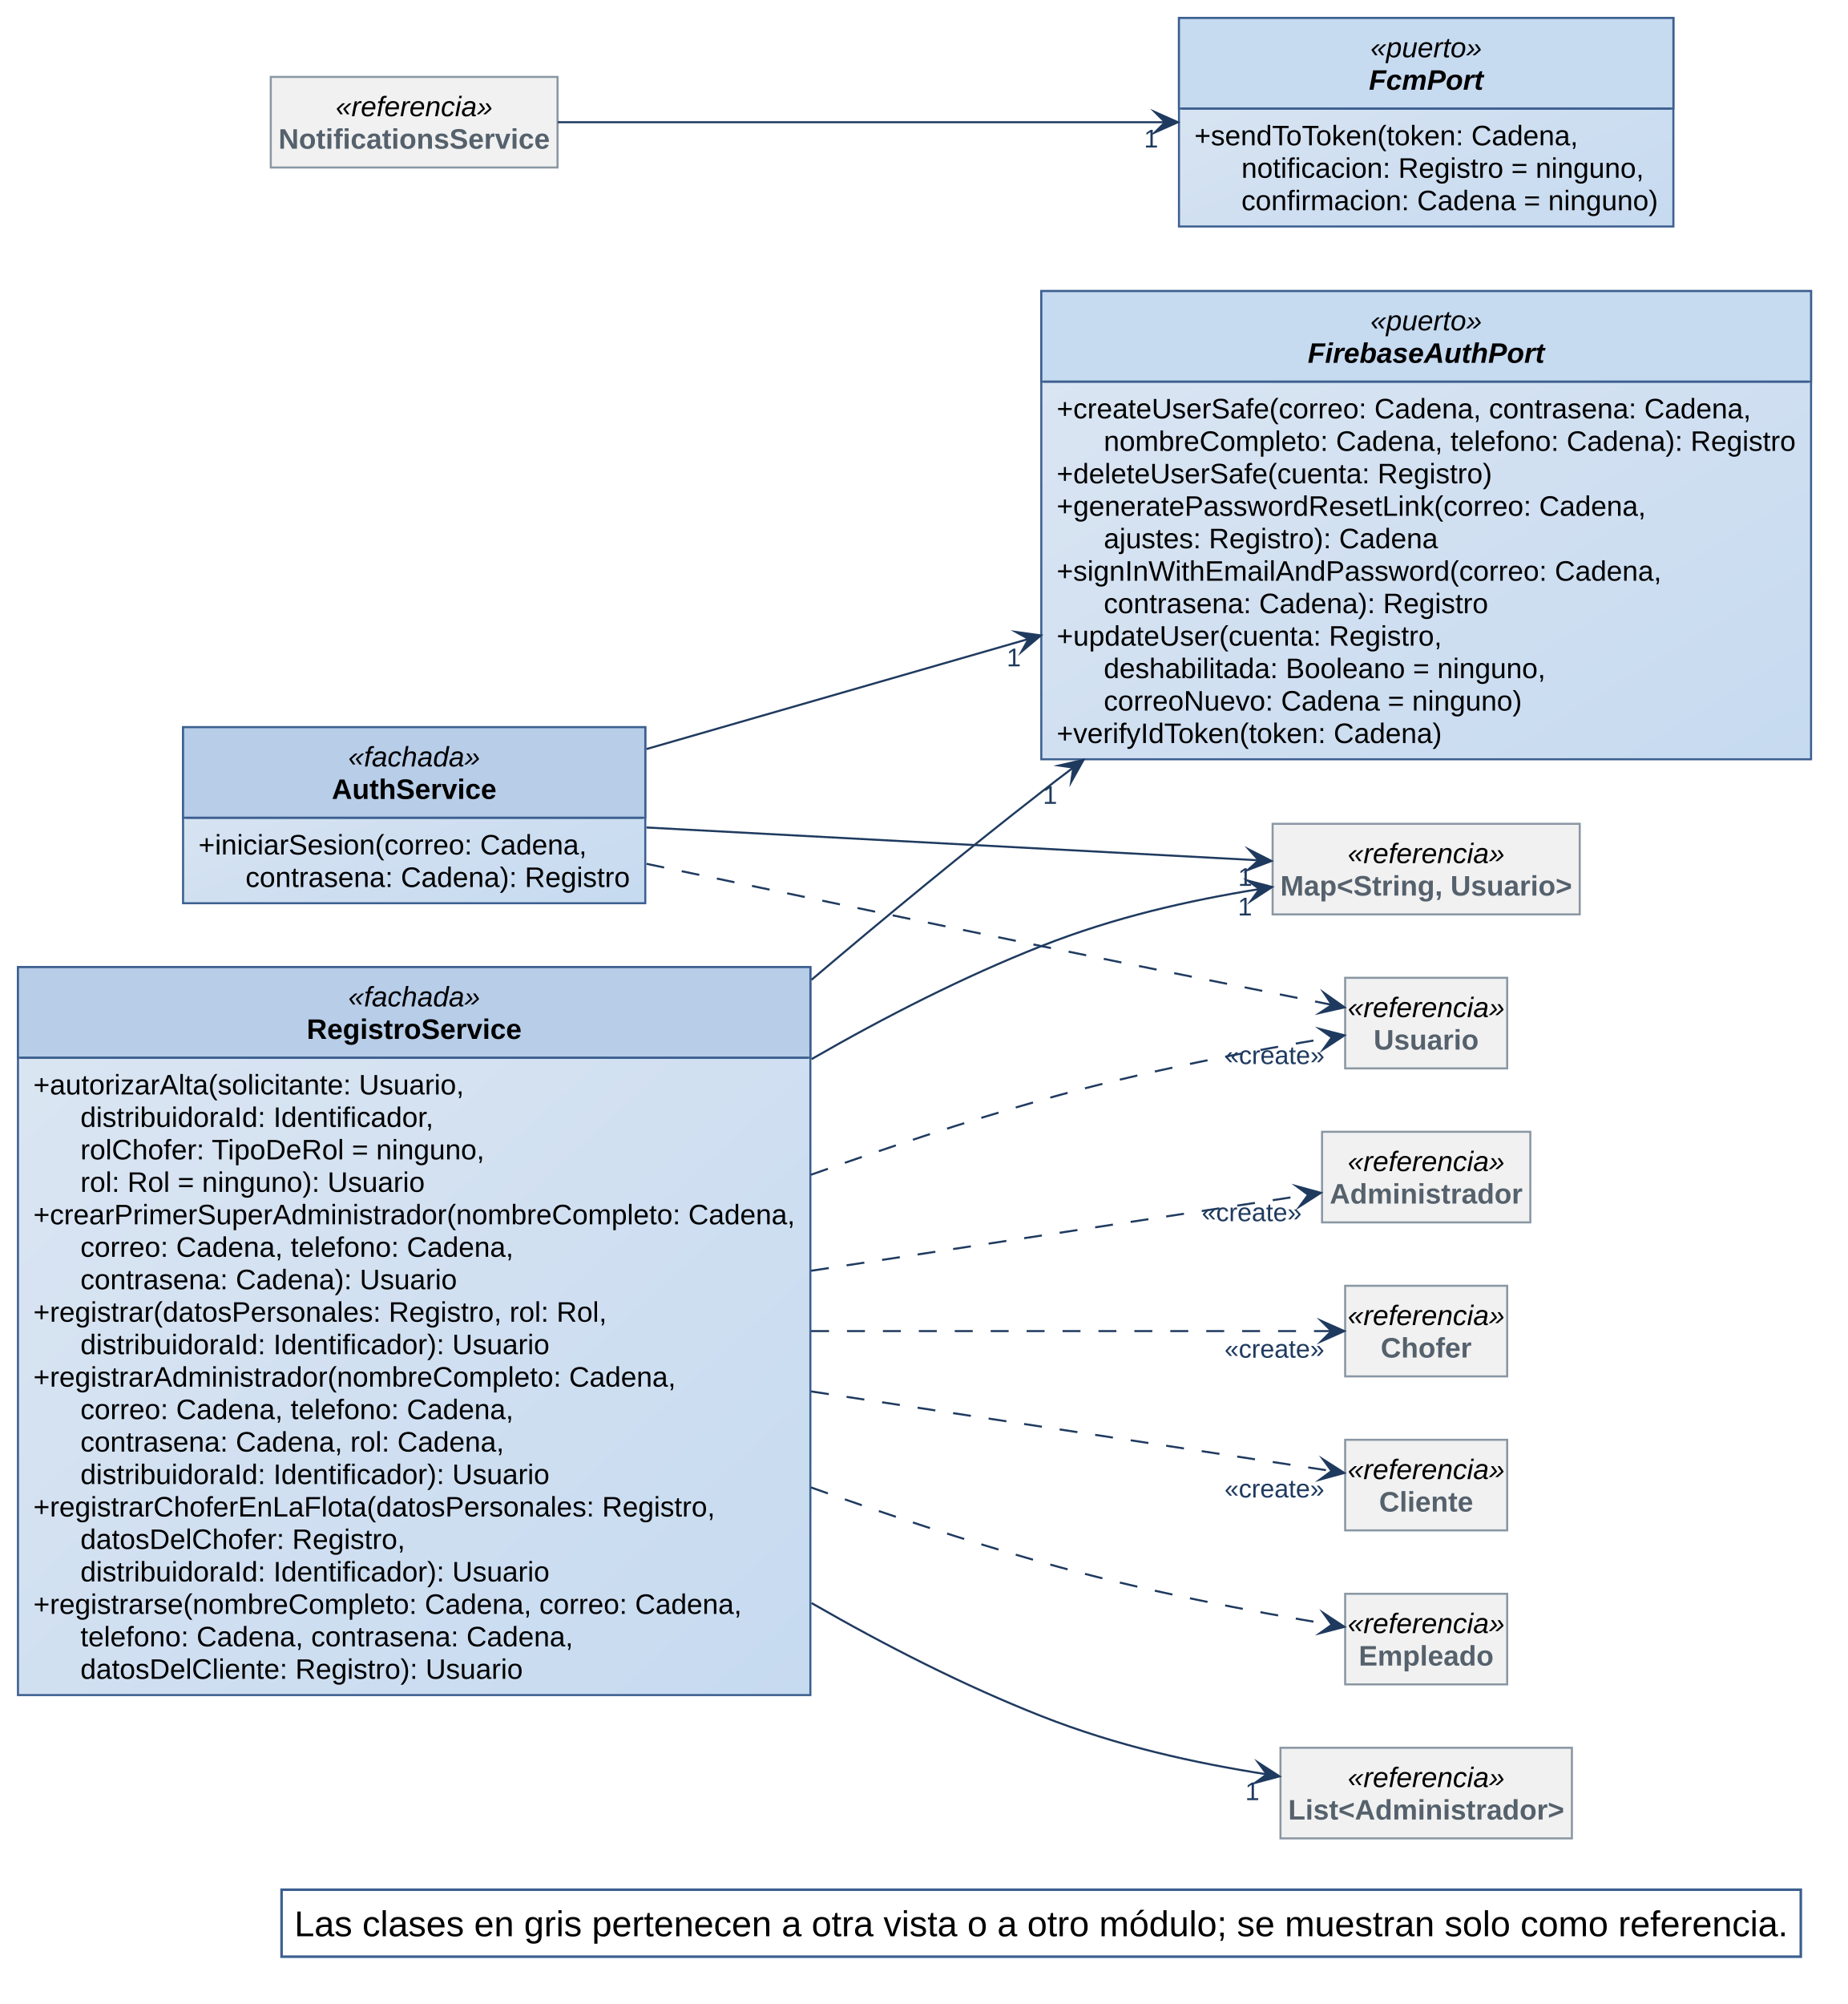
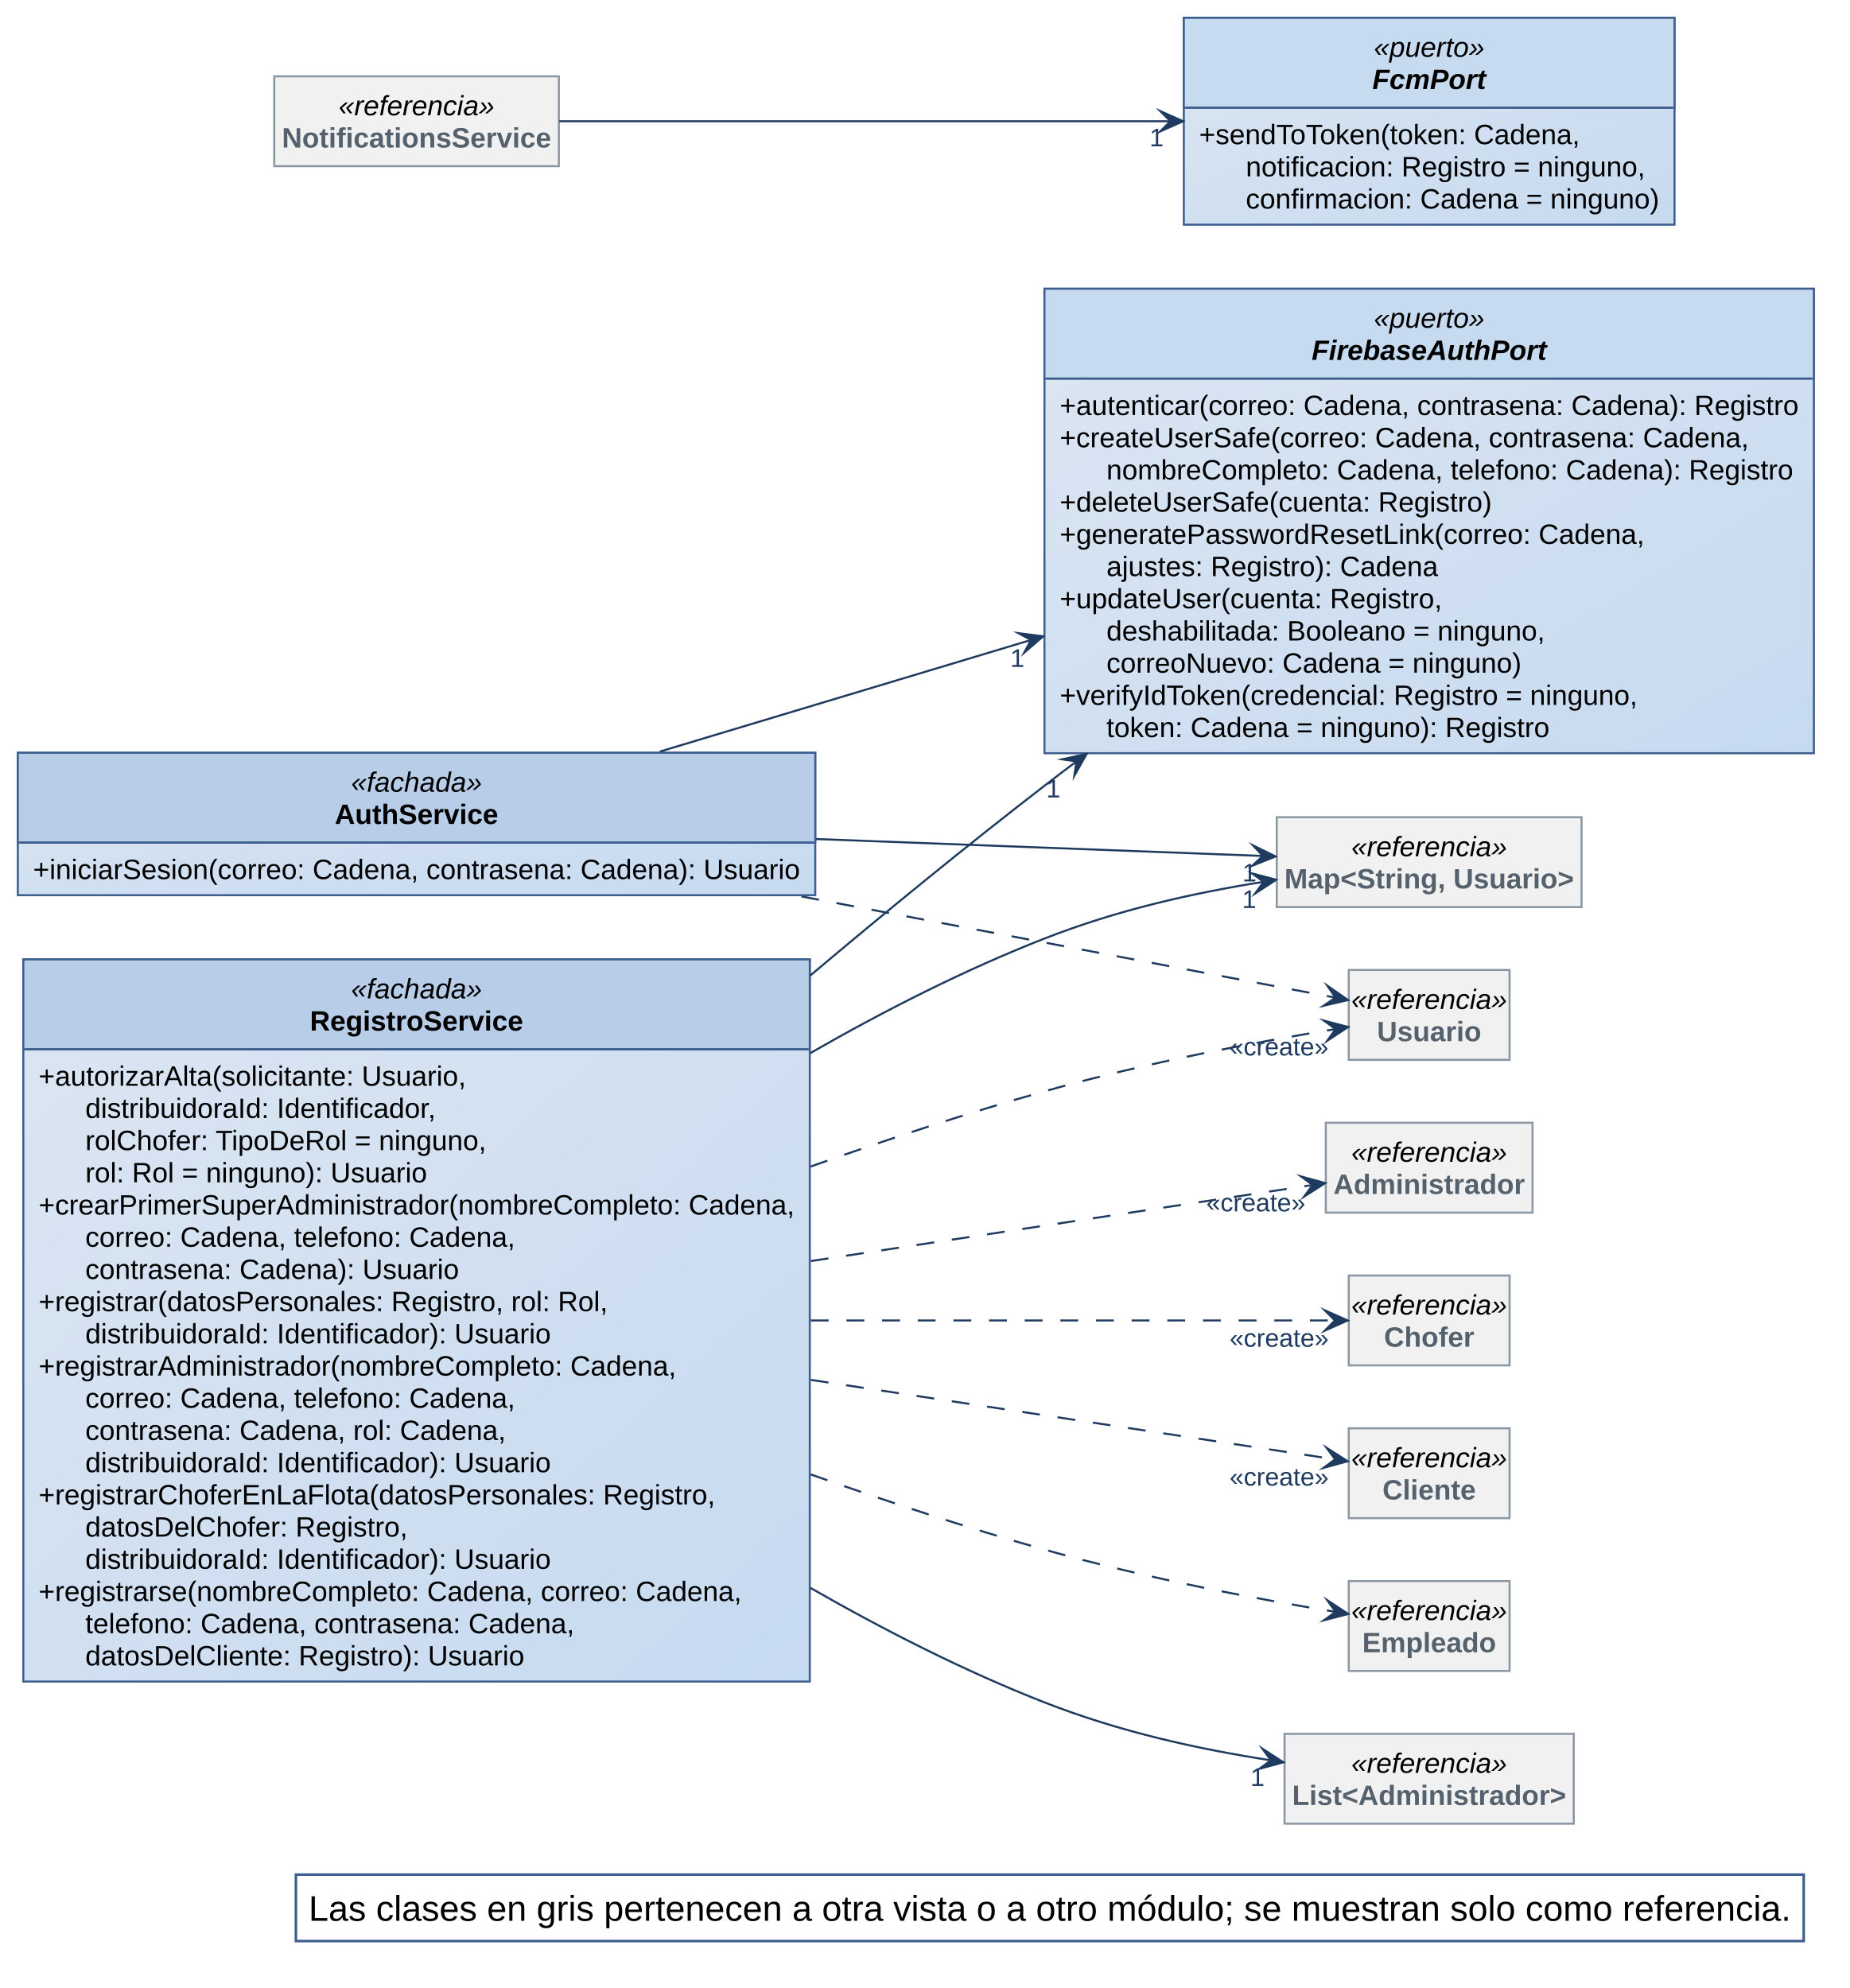
- <svg xmlns="http://www.w3.org/2000/svg" version="1.1" data-diagram-type="CLASS" style="width:1125px;height:1220px;background:#FFFFFF;" width="1125px" height="1220.313px" viewBox="0 0 1125 1220" zoomAndPan="magnify" preserveAspectRatio="none" contentStyleType="text/css">
+ <svg xmlns="http://www.w3.org/2000/svg" version="1.1" data-diagram-type="CLASS" style="width:1135px;height:1220px;background:#FFFFFF;" width="1135.938px" height="1220.313px" viewBox="0 0 1135 1220" zoomAndPan="magnify" preserveAspectRatio="none" contentStyleType="text/css">
  <defs>
-     <linearGradient x1="0%" y1="0%" x2="100%" y2="100%" id="gczpvo008681i0">
+     <linearGradient x1="0%" y1="0%" x2="100%" y2="100%" id="g1prlv6mbawimf0">
      <stop stop-color="#DCE6F2" offset="0%" />
      <stop stop-color="#C6DAF0" offset="100%" />
    </linearGradient>
  </defs>
  <g font-family="sans-serif" lengthAdjust="spacing">
    <g class="entity" data-qualified-name="AuthService" id="ent0001" data-source-line="32">
-       <rect x="111.469" y="442.688" width="281.472" height="107.181" fill="url(#gczpvo008681i0)" style="stroke:#3C5F8F;stroke-width:1.25;" />
-       <rect x="111.469" y="442.688" width="281.472" height="55.153" fill="#B7CDE8" style="stroke:#3C5F8F;stroke-width:1.25;" />
-       <text x="212.064" y="466.622" fill="#000" font-size="17.188" textLength="80.281" font-style="italic" font-family="Arial">«fachada»</text>
-       <text x="202.056" y="486.386" fill="#000" font-size="17.188" textLength="100.297" font-weight="700" font-family="Arial">AuthService</text>
-       <line x1="113.031" y1="497.84" x2="391.378" y2="497.84" style="stroke:#3C5F8F;stroke-width:1.25;" />
-       <text x="120.844" y="520.212" fill="#000" font-size="17.188" textLength="236.454" font-family="Arial">+iniciarSesion(correo: Cadena,</text>
-       <text x="149.495" y="539.976" fill="#000" font-size="17.188" textLength="234.071" font-family="Arial">contrasena: Cadena): Registro</text>
+       <rect x="10.938" y="461.953" width="489.275" height="87.417" fill="url(#g1prlv6mbawimf0)" style="stroke:#3C5F8F;stroke-width:1.25;" />
+       <rect x="10.938" y="461.953" width="489.275" height="55.153" fill="#B7CDE8" style="stroke:#3C5F8F;stroke-width:1.25;" />
+       <text x="215.434" y="485.887" fill="#000" font-size="17.188" textLength="80.281" font-style="italic" font-family="Arial">«fachada»</text>
+       <text x="205.426" y="505.651" fill="#000" font-size="17.188" textLength="100.297" font-weight="700" font-family="Arial">AuthService</text>
+       <line x1="12.5" y1="517.106" x2="498.65" y2="517.106" style="stroke:#3C5F8F;stroke-width:1.25;" />
+       <text x="20.313" y="539.478" fill="#000" font-size="17.188" textLength="470.525" font-family="Arial">+iniciarSesion(correo: Cadena, contrasena: Cadena): Usuario</text>
    </g>
    <g class="entity" data-qualified-name="RegistroService" id="ent0002" data-source-line="35">
-       <rect x="10.938" y="588.766" width="482.536" height="443.168" fill="url(#gczpvo008681i0)" style="stroke:#3C5F8F;stroke-width:1.25;" />
-       <rect x="10.938" y="588.766" width="482.536" height="55.153" fill="#B7CDE8" style="stroke:#3C5F8F;stroke-width:1.25;" />
-       <text x="212.065" y="612.7" fill="#000" font-size="17.188" textLength="80.281" font-style="italic" font-family="Arial">«fachada»</text>
-       <text x="186.766" y="632.464" fill="#000" font-size="17.188" textLength="130.878" font-weight="700" font-family="Arial">RegistroService</text>
-       <line x1="12.5" y1="643.919" x2="491.911" y2="643.919" style="stroke:#3C5F8F;stroke-width:1.25;" />
-       <text x="20.313" y="666.29" fill="#000" font-size="17.188" textLength="262.227" font-family="Arial">+autorizarAlta(solicitante: Usuario,</text>
-       <text x="48.964" y="686.054" fill="#000" font-size="17.188" textLength="215.918" font-family="Arial">distribuidoraId: Identificador,</text>
-       <text x="48.964" y="705.818" fill="#000" font-size="17.188" textLength="246.97" font-family="Arial">rolChofer: TipoDeRol = ninguno,</text>
-       <text x="48.964" y="725.582" fill="#000" font-size="17.188" textLength="209.699" font-family="Arial">rol: Rol = ninguno): Usuario</text>
-       <text x="20.313" y="745.346" fill="#000" font-size="17.188" textLength="463.786" font-family="Arial">+crearPrimerSuperAdministrador(nombreCompleto: Cadena,</text>
-       <text x="48.964" y="765.11" fill="#000" font-size="17.188" textLength="263.721" font-family="Arial">correo: Cadena, telefono: Cadena,</text>
-       <text x="48.964" y="784.874" fill="#000" font-size="17.188" textLength="229.295" font-family="Arial">contrasena: Cadena): Usuario</text>
-       <text x="20.313" y="804.638" fill="#000" font-size="17.188" textLength="349.146" font-family="Arial">+registrar(datosPersonales: Registro, rol: Rol,</text>
-       <text x="48.964" y="824.402" fill="#000" font-size="17.188" textLength="285.641" font-family="Arial">distribuidoraId: Identificador): Usuario</text>
-       <text x="20.313" y="844.166" fill="#000" font-size="17.188" textLength="391.192" font-family="Arial">+registrarAdministrador(nombreCompleto: Cadena,</text>
-       <text x="48.964" y="863.93" fill="#000" font-size="17.188" textLength="263.721" font-family="Arial">correo: Cadena, telefono: Cadena,</text>
-       <text x="48.964" y="883.694" fill="#000" font-size="17.188" textLength="257.98" font-family="Arial">contrasena: Cadena, rol: Cadena,</text>
-       <text x="48.964" y="903.458" fill="#000" font-size="17.188" textLength="285.641" font-family="Arial">distribuidoraId: Identificador): Usuario</text>
-       <text x="20.313" y="923.221" fill="#000" font-size="17.188" textLength="415.093" font-family="Arial">+registrarChoferEnLaFlota(datosPersonales: Registro,</text>
-       <text x="48.964" y="942.985" fill="#000" font-size="17.188" textLength="197.749" font-family="Arial">datosDelChofer: Registro,</text>
-       <text x="48.964" y="962.749" fill="#000" font-size="17.188" textLength="285.641" font-family="Arial">distribuidoraId: Identificador): Usuario</text>
-       <text x="20.313" y="982.513" fill="#000" font-size="17.188" textLength="431.341" font-family="Arial">+registrarse(nombreCompleto: Cadena, correo: Cadena,</text>
-       <text x="48.964" y="1002.277" fill="#000" font-size="17.188" textLength="300.043" font-family="Arial">telefono: Cadena, contrasena: Cadena,</text>
-       <text x="48.964" y="1022.041" fill="#000" font-size="17.188" textLength="269.386" font-family="Arial">datosDelCliente: Registro): Usuario</text>
+       <rect x="14.313" y="588.766" width="482.536" height="443.168" fill="url(#g1prlv6mbawimf0)" style="stroke:#3C5F8F;stroke-width:1.25;" />
+       <rect x="14.313" y="588.766" width="482.536" height="55.153" fill="#B7CDE8" style="stroke:#3C5F8F;stroke-width:1.25;" />
+       <text x="215.44" y="612.7" fill="#000" font-size="17.188" textLength="80.281" font-style="italic" font-family="Arial">«fachada»</text>
+       <text x="190.141" y="632.464" fill="#000" font-size="17.188" textLength="130.878" font-weight="700" font-family="Arial">RegistroService</text>
+       <line x1="15.875" y1="643.919" x2="495.286" y2="643.919" style="stroke:#3C5F8F;stroke-width:1.25;" />
+       <text x="23.688" y="666.29" fill="#000" font-size="17.188" textLength="262.227" font-family="Arial">+autorizarAlta(solicitante: Usuario,</text>
+       <text x="52.339" y="686.054" fill="#000" font-size="17.188" textLength="215.918" font-family="Arial">distribuidoraId: Identificador,</text>
+       <text x="52.339" y="705.818" fill="#000" font-size="17.188" textLength="246.97" font-family="Arial">rolChofer: TipoDeRol = ninguno,</text>
+       <text x="52.339" y="725.582" fill="#000" font-size="17.188" textLength="209.699" font-family="Arial">rol: Rol = ninguno): Usuario</text>
+       <text x="23.688" y="745.346" fill="#000" font-size="17.188" textLength="463.786" font-family="Arial">+crearPrimerSuperAdministrador(nombreCompleto: Cadena,</text>
+       <text x="52.339" y="765.11" fill="#000" font-size="17.188" textLength="263.721" font-family="Arial">correo: Cadena, telefono: Cadena,</text>
+       <text x="52.339" y="784.874" fill="#000" font-size="17.188" textLength="229.295" font-family="Arial">contrasena: Cadena): Usuario</text>
+       <text x="23.688" y="804.638" fill="#000" font-size="17.188" textLength="349.146" font-family="Arial">+registrar(datosPersonales: Registro, rol: Rol,</text>
+       <text x="52.339" y="824.402" fill="#000" font-size="17.188" textLength="285.641" font-family="Arial">distribuidoraId: Identificador): Usuario</text>
+       <text x="23.688" y="844.166" fill="#000" font-size="17.188" textLength="391.192" font-family="Arial">+registrarAdministrador(nombreCompleto: Cadena,</text>
+       <text x="52.339" y="863.93" fill="#000" font-size="17.188" textLength="263.721" font-family="Arial">correo: Cadena, telefono: Cadena,</text>
+       <text x="52.339" y="883.694" fill="#000" font-size="17.188" textLength="257.98" font-family="Arial">contrasena: Cadena, rol: Cadena,</text>
+       <text x="52.339" y="903.458" fill="#000" font-size="17.188" textLength="285.641" font-family="Arial">distribuidoraId: Identificador): Usuario</text>
+       <text x="23.688" y="923.221" fill="#000" font-size="17.188" textLength="415.093" font-family="Arial">+registrarChoferEnLaFlota(datosPersonales: Registro,</text>
+       <text x="52.339" y="942.985" fill="#000" font-size="17.188" textLength="197.749" font-family="Arial">datosDelChofer: Registro,</text>
+       <text x="52.339" y="962.749" fill="#000" font-size="17.188" textLength="285.641" font-family="Arial">distribuidoraId: Identificador): Usuario</text>
+       <text x="23.688" y="982.513" fill="#000" font-size="17.188" textLength="431.341" font-family="Arial">+registrarse(nombreCompleto: Cadena, correo: Cadena,</text>
+       <text x="52.339" y="1002.277" fill="#000" font-size="17.188" textLength="300.043" font-family="Arial">telefono: Cadena, contrasena: Cadena,</text>
+       <text x="52.339" y="1022.041" fill="#000" font-size="17.188" textLength="269.386" font-family="Arial">datosDelCliente: Registro): Usuario</text>
    </g>
    <g class="entity" data-qualified-name="FirebaseAuthPort" id="ent0003" data-source-line="43">
-       <rect x="634.094" y="177.187" width="468.739" height="285.056" fill="url(#gczpvo008681i0)" style="stroke:#3C5F8F;stroke-width:1.25;" />
-       <rect x="634.094" y="177.187" width="468.739" height="55.153" fill="#C6DAF0" style="stroke:#3C5F8F;stroke-width:1.25;" />
-       <text x="834.537" y="201.122" fill="#000" font-size="17.188" textLength="67.852" font-style="italic" font-family="Arial">«puerto»</text>
-       <text x="796.36" y="220.886" fill="#000" font-size="17.188" textLength="144.205" font-weight="700" font-style="italic" font-family="Arial">FirebaseAuthPort</text>
-       <line x1="635.656" y1="232.34" x2="1101.27" y2="232.34" style="stroke:#3C5F8F;stroke-width:1.25;" />
-       <text x="643.469" y="254.712" fill="#000" font-size="17.188" textLength="422.772" font-family="Arial">+createUserSafe(correo: Cadena, contrasena: Cadena,</text>
-       <text x="672.12" y="274.476" fill="#000" font-size="17.188" textLength="421.337" font-family="Arial">nombreCompleto: Cadena, telefono: Cadena): Registro</text>
-       <text x="643.469" y="294.24" fill="#000" font-size="17.188" textLength="265.114" font-family="Arial">+deleteUserSafe(cuenta: Registro)</text>
-       <text x="643.469" y="314.004" fill="#000" font-size="17.188" textLength="358.755" font-family="Arial">+generatePasswordResetLink(correo: Cadena,</text>
-       <text x="672.12" y="333.768" fill="#000" font-size="17.188" textLength="203.489" font-family="Arial">ajustes: Registro): Cadena</text>
-       <text x="643.469" y="353.532" fill="#000" font-size="17.188" textLength="368.272" font-family="Arial">+signInWithEmailAndPassword(correo: Cadena,</text>
-       <text x="672.12" y="373.296" fill="#000" font-size="17.188" textLength="234.071" font-family="Arial">contrasena: Cadena): Registro</text>
-       <text x="643.469" y="393.06" fill="#000" font-size="17.188" textLength="234.549" font-family="Arial">+updateUser(cuenta: Registro,</text>
-       <text x="672.12" y="412.824" fill="#000" font-size="17.188" textLength="269.016" font-family="Arial">deshabilitada: Booleano = ninguno,</text>
-       <text x="672.12" y="432.588" fill="#000" font-size="17.188" textLength="254.64" font-family="Arial">correoNuevo: Cadena = ninguno)</text>
-       <text x="643.469" y="452.352" fill="#000" font-size="17.188" textLength="236.454" font-family="Arial">+verifyIdToken(token: Cadena)</text>
+       <rect x="640.844" y="177.187" width="472.087" height="285.056" fill="url(#g1prlv6mbawimf0)" style="stroke:#3C5F8F;stroke-width:1.25;" />
+       <rect x="640.844" y="177.187" width="472.087" height="55.153" fill="#C6DAF0" style="stroke:#3C5F8F;stroke-width:1.25;" />
+       <text x="842.961" y="201.122" fill="#000" font-size="17.188" textLength="67.852" font-style="italic" font-family="Arial">«puerto»</text>
+       <text x="804.785" y="220.886" fill="#000" font-size="17.188" textLength="144.205" font-weight="700" font-style="italic" font-family="Arial">FirebaseAuthPort</text>
+       <line x1="642.406" y1="232.34" x2="1111.368" y2="232.34" style="stroke:#3C5F8F;stroke-width:1.25;" />
+       <text x="650.219" y="254.712" fill="#000" font-size="17.188" textLength="453.337" font-family="Arial">+autenticar(correo: Cadena, contrasena: Cadena): Registro</text>
+       <text x="650.219" y="274.476" fill="#000" font-size="17.188" textLength="422.772" font-family="Arial">+createUserSafe(correo: Cadena, contrasena: Cadena,</text>
+       <text x="678.87" y="294.24" fill="#000" font-size="17.188" textLength="421.337" font-family="Arial">nombreCompleto: Cadena, telefono: Cadena): Registro</text>
+       <text x="650.219" y="314.004" fill="#000" font-size="17.188" textLength="265.114" font-family="Arial">+deleteUserSafe(cuenta: Registro)</text>
+       <text x="650.219" y="333.768" fill="#000" font-size="17.188" textLength="358.755" font-family="Arial">+generatePasswordResetLink(correo: Cadena,</text>
+       <text x="678.87" y="353.532" fill="#000" font-size="17.188" textLength="203.489" font-family="Arial">ajustes: Registro): Cadena</text>
+       <text x="650.219" y="373.296" fill="#000" font-size="17.188" textLength="234.549" font-family="Arial">+updateUser(cuenta: Registro,</text>
+       <text x="678.87" y="393.06" fill="#000" font-size="17.188" textLength="269.016" font-family="Arial">deshabilitada: Booleano = ninguno,</text>
+       <text x="678.87" y="412.824" fill="#000" font-size="17.188" textLength="254.64" font-family="Arial">correoNuevo: Cadena = ninguno)</text>
+       <text x="650.219" y="432.588" fill="#000" font-size="17.188" textLength="356.355" font-family="Arial">+verifyIdToken(credencial: Registro = ninguno,</text>
+       <text x="678.87" y="452.352" fill="#000" font-size="17.188" textLength="271.836" font-family="Arial">token: Cadena = ninguno): Registro</text>
    </g>
    <g class="entity" data-qualified-name="FcmPort" id="ent0004" data-source-line="51">
-       <rect x="717.922" y="10.938" width="301.077" height="126.945" fill="url(#gczpvo008681i0)" style="stroke:#3C5F8F;stroke-width:1.25;" />
-       <rect x="717.922" y="10.938" width="301.077" height="55.153" fill="#C6DAF0" style="stroke:#3C5F8F;stroke-width:1.25;" />
-       <text x="834.534" y="34.872" fill="#000" font-size="17.188" textLength="67.852" font-style="italic" font-family="Arial">«puerto»</text>
-       <text x="833.603" y="54.636" fill="#000" font-size="17.188" textLength="69.715" font-weight="700" font-style="italic" font-family="Arial">FcmPort</text>
-       <line x1="719.484" y1="66.09" x2="1017.436" y2="66.09" style="stroke:#3C5F8F;stroke-width:1.25;" />
-       <text x="727.297" y="88.462" fill="#000" font-size="17.188" textLength="237.436" font-family="Arial">+sendToToken(token: Cadena,</text>
-       <text x="755.948" y="108.226" fill="#000" font-size="17.188" textLength="245.073" font-family="Arial">notificacion: Registro = ninguno,</text>
-       <text x="755.948" y="127.99" fill="#000" font-size="17.188" textLength="253.675" font-family="Arial">confirmacion: Cadena = ninguno)</text>
+       <rect x="726.344" y="10.938" width="301.077" height="126.945" fill="url(#g1prlv6mbawimf0)" style="stroke:#3C5F8F;stroke-width:1.25;" />
+       <rect x="726.344" y="10.938" width="301.077" height="55.153" fill="#C6DAF0" style="stroke:#3C5F8F;stroke-width:1.25;" />
+       <text x="842.956" y="34.872" fill="#000" font-size="17.188" textLength="67.852" font-style="italic" font-family="Arial">«puerto»</text>
+       <text x="842.024" y="54.636" fill="#000" font-size="17.188" textLength="69.715" font-weight="700" font-style="italic" font-family="Arial">FcmPort</text>
+       <line x1="727.906" y1="66.09" x2="1025.858" y2="66.09" style="stroke:#3C5F8F;stroke-width:1.25;" />
+       <text x="735.719" y="88.462" fill="#000" font-size="17.188" textLength="237.436" font-family="Arial">+sendToToken(token: Cadena,</text>
+       <text x="764.37" y="108.226" fill="#000" font-size="17.188" textLength="245.073" font-family="Arial">notificacion: Registro = ninguno,</text>
+       <text x="764.37" y="127.99" fill="#000" font-size="17.188" textLength="253.675" font-family="Arial">confirmacion: Cadena = ninguno)</text>
    </g>
    <g class="entity" data-qualified-name="Map_String_Usuario" id="ent0005" data-source-line="54">
-       <rect x="774.953" y="501.516" width="187.016" height="55.153" fill="#F1F1F1" style="stroke:#8A97A3;stroke-width:1.25;" />
-       <text x="820.688" y="525.45" fill="#000" font-size="17.188" textLength="95.547" font-style="italic" font-family="Arial">«referencia»</text>
-       <text x="779.641" y="545.214" fill="#55616C" font-size="17.188" textLength="177.641" font-weight="700" font-family="Arial">Map&lt;String, Usuario&gt;</text>
+       <rect x="783.375" y="501.516" width="187.016" height="55.153" fill="#F1F1F1" style="stroke:#8A97A3;stroke-width:1.25;" />
+       <text x="829.109" y="525.45" fill="#000" font-size="17.188" textLength="95.547" font-style="italic" font-family="Arial">«referencia»</text>
+       <text x="788.063" y="545.214" fill="#55616C" font-size="17.188" textLength="177.641" font-weight="700" font-family="Arial">Map&lt;String, Usuario&gt;</text>
    </g>
    <g class="entity" data-qualified-name="List_Administrador" id="ent0006" data-source-line="55">
-       <rect x="779.734" y="1064.016" width="177.465" height="55.153" fill="#F1F1F1" style="stroke:#8A97A3;stroke-width:1.25;" />
-       <text x="820.694" y="1087.95" fill="#000" font-size="17.188" textLength="95.547" font-style="italic" font-family="Arial">«referencia»</text>
-       <text x="784.422" y="1107.714" fill="#55616C" font-size="17.188" textLength="168.09" font-weight="700" font-family="Arial">List&lt;Administrador&gt;</text>
+       <rect x="788.141" y="1064.016" width="177.465" height="55.153" fill="#F1F1F1" style="stroke:#8A97A3;stroke-width:1.25;" />
+       <text x="829.1" y="1087.95" fill="#000" font-size="17.188" textLength="95.547" font-style="italic" font-family="Arial">«referencia»</text>
+       <text x="792.828" y="1107.714" fill="#55616C" font-size="17.188" textLength="168.09" font-weight="700" font-family="Arial">List&lt;Administrador&gt;</text>
    </g>
    <g class="entity" data-qualified-name="Usuario" id="ent0007" data-source-line="56">
-       <rect x="819.125" y="595.266" width="98.672" height="55.153" fill="#F1F1F1" style="stroke:#8A97A3;stroke-width:1.25;" />
-       <text x="820.688" y="619.2" fill="#000" font-size="17.188" textLength="95.547" font-style="italic" font-family="Arial">«referencia»</text>
-       <text x="836.465" y="638.964" fill="#55616C" font-size="17.188" textLength="63.992" font-weight="700" font-family="Arial">Usuario</text>
+       <rect x="827.547" y="595.266" width="98.672" height="55.153" fill="#F1F1F1" style="stroke:#8A97A3;stroke-width:1.25;" />
+       <text x="829.109" y="619.2" fill="#000" font-size="17.188" textLength="95.547" font-style="italic" font-family="Arial">«referencia»</text>
+       <text x="844.887" y="638.964" fill="#55616C" font-size="17.188" textLength="63.992" font-weight="700" font-family="Arial">Usuario</text>
    </g>
    <g class="entity" data-qualified-name="Administrador" id="ent0008" data-source-line="57">
-       <rect x="805.047" y="689.016" width="126.834" height="55.153" fill="#F1F1F1" style="stroke:#8A97A3;stroke-width:1.25;" />
-       <text x="820.691" y="712.95" fill="#000" font-size="17.188" textLength="95.547" font-style="italic" font-family="Arial">«referencia»</text>
-       <text x="809.734" y="732.714" fill="#55616C" font-size="17.188" textLength="117.459" font-weight="700" font-family="Arial">Administrador</text>
+       <rect x="813.469" y="689.016" width="126.834" height="55.153" fill="#F1F1F1" style="stroke:#8A97A3;stroke-width:1.25;" />
+       <text x="829.112" y="712.95" fill="#000" font-size="17.188" textLength="95.547" font-style="italic" font-family="Arial">«referencia»</text>
+       <text x="818.156" y="732.714" fill="#55616C" font-size="17.188" textLength="117.459" font-weight="700" font-family="Arial">Administrador</text>
    </g>
    <g class="entity" data-qualified-name="Chofer" id="ent0009" data-source-line="58">
-       <rect x="819.125" y="782.766" width="98.672" height="55.153" fill="#F1F1F1" style="stroke:#8A97A3;stroke-width:1.25;" />
-       <text x="820.688" y="806.7" fill="#000" font-size="17.188" textLength="95.547" font-style="italic" font-family="Arial">«referencia»</text>
-       <text x="840.77" y="826.464" fill="#55616C" font-size="17.188" textLength="55.381" font-weight="700" font-family="Arial">Chofer</text>
+       <rect x="827.547" y="782.766" width="98.672" height="55.153" fill="#F1F1F1" style="stroke:#8A97A3;stroke-width:1.25;" />
+       <text x="829.109" y="806.7" fill="#000" font-size="17.188" textLength="95.547" font-style="italic" font-family="Arial">«referencia»</text>
+       <text x="849.192" y="826.464" fill="#55616C" font-size="17.188" textLength="55.381" font-weight="700" font-family="Arial">Chofer</text>
    </g>
    <g class="entity" data-qualified-name="Cliente" id="ent0010" data-source-line="59">
-       <rect x="819.125" y="876.516" width="98.672" height="55.153" fill="#F1F1F1" style="stroke:#8A97A3;stroke-width:1.25;" />
-       <text x="820.688" y="900.45" fill="#000" font-size="17.188" textLength="95.547" font-style="italic" font-family="Arial">«referencia»</text>
-       <text x="839.809" y="920.214" fill="#55616C" font-size="17.188" textLength="57.303" font-weight="700" font-family="Arial">Cliente</text>
+       <rect x="827.547" y="876.516" width="98.672" height="55.153" fill="#F1F1F1" style="stroke:#8A97A3;stroke-width:1.25;" />
+       <text x="829.109" y="900.45" fill="#000" font-size="17.188" textLength="95.547" font-style="italic" font-family="Arial">«referencia»</text>
+       <text x="848.231" y="920.214" fill="#55616C" font-size="17.188" textLength="57.303" font-weight="700" font-family="Arial">Cliente</text>
    </g>
    <g class="entity" data-qualified-name="Empleado" id="ent0011" data-source-line="60">
-       <rect x="819.125" y="970.266" width="98.672" height="55.153" fill="#F1F1F1" style="stroke:#8A97A3;stroke-width:1.25;" />
-       <text x="820.688" y="994.2" fill="#000" font-size="17.188" textLength="95.547" font-style="italic" font-family="Arial">«referencia»</text>
-       <text x="827.393" y="1013.964" fill="#55616C" font-size="17.188" textLength="82.136" font-weight="700" font-family="Arial">Empleado</text>
+       <rect x="827.547" y="970.266" width="98.672" height="55.153" fill="#F1F1F1" style="stroke:#8A97A3;stroke-width:1.25;" />
+       <text x="829.109" y="994.2" fill="#000" font-size="17.188" textLength="95.547" font-style="italic" font-family="Arial">«referencia»</text>
+       <text x="835.815" y="1013.964" fill="#55616C" font-size="17.188" textLength="82.136" font-weight="700" font-family="Arial">Empleado</text>
    </g>
    <g class="entity" data-qualified-name="NotificationsService" id="ent0012" data-source-line="61">
-       <rect x="164.891" y="46.828" width="174.62" height="55.153" fill="#F1F1F1" style="stroke:#8A97A3;stroke-width:1.25;" />
-       <text x="204.427" y="70.762" fill="#000" font-size="17.188" textLength="95.547" font-style="italic" font-family="Arial">«referencia»</text>
-       <text x="169.578" y="90.526" fill="#55616C" font-size="17.188" textLength="165.245" font-weight="700" font-family="Arial">NotificationsService</text>
+       <rect x="168.266" y="46.828" width="174.62" height="55.153" fill="#F1F1F1" style="stroke:#8A97A3;stroke-width:1.25;" />
+       <text x="207.802" y="70.762" fill="#000" font-size="17.188" textLength="95.547" font-style="italic" font-family="Arial">«referencia»</text>
+       <text x="172.953" y="90.526" fill="#55616C" font-size="17.188" textLength="165.245" font-weight="700" font-family="Arial">NotificationsService</text>
    </g>
    <g class="link" data-entity-1="ent0001" data-entity-2="ent0003" id="lnk13" data-source-line="63" data-link-type="dependency">
-       <path d="M393.672,456 C464.703,435.547 545.399,412.303 626.336,388.99" style="stroke:#1F3A5F;stroke-width:1.25;" fill="none" id="AuthService-to-FirebaseAuthPort" codeLine="63" />
-       <polygon points="633.844,386.828,618.601,384.714,626.336,388.99,622.06,396.726,633.844,386.828" fill="#1F3A5F" style="stroke:#1F3A5F;stroke-width:1.25;stroke-linejoin:miter;stroke-miterlimit:10;" />
-       <text x="613.011" y="405.646" fill="#1F3A5F" font-size="15.625" font-family="Arial">1</text>
+       <path d="M404.813,461.234 C475.172,440.078 553.565,416.5 632.597,392.734" style="stroke:#1F3A5F;stroke-width:1.25;" fill="none" id="AuthService-to-FirebaseAuthPort" codeLine="63" />
+       <polygon points="640.078,390.484,624.812,388.549,632.597,392.734,628.411,400.519,640.078,390.484" fill="#1F3A5F" style="stroke:#1F3A5F;stroke-width:1.25;stroke-linejoin:miter;stroke-miterlimit:10;" />
+       <text x="619.876" y="409.253" fill="#1F3A5F" font-size="15.625" font-family="Arial">1</text>
    </g>
    <g class="link" data-entity-1="ent0001" data-entity-2="ent0005" id="lnk14" data-source-line="64" data-link-type="dependency">
-       <path d="M393.672,503.766 C510.297,510.016 665.371,518.317 766.433,523.723" style="stroke:#1F3A5F;stroke-width:1.25;" fill="none" id="AuthService-to-Map_String_Usuario" codeLine="64" />
-       <polygon points="774.234,524.141,760.526,517.148,766.433,523.723,759.858,529.631,774.234,524.141" fill="#1F3A5F" style="stroke:#1F3A5F;stroke-width:1.25;stroke-linejoin:miter;stroke-miterlimit:10;" />
-       <text x="753.905" y="539.313" fill="#1F3A5F" font-size="15.625" font-family="Arial">1</text>
+       <path d="M500.578,514.891 C599.563,518.641 700.177,522.454 774.818,525.282" style="stroke:#1F3A5F;stroke-width:1.25;" fill="none" id="AuthService-to-Map_String_Usuario" codeLine="64" />
+       <polygon points="782.625,525.578,768.809,518.8,774.818,525.282,768.336,531.291,782.625,525.578" fill="#1F3A5F" style="stroke:#1F3A5F;stroke-width:1.25;stroke-linejoin:miter;stroke-miterlimit:10;" />
+       <text x="762.291" y="540.935" fill="#1F3A5F" font-size="15.625" font-family="Arial">1</text>
    </g>
    <g class="link" data-entity-1="ent0002" data-entity-2="ent0003" id="lnk15" data-source-line="65" data-link-type="dependency">
-       <path d="M494.141,596.5 C539.922,557.641 587.969,518.078 634.094,482.219 C642.469,475.719 644.807,473.837 653.557,467.29" style="stroke:#1F3A5F;stroke-width:1.25;" fill="none" id="RegistroService-to-FirebaseAuthPort" codeLine="65" />
-       <polygon points="659.813,462.609,644.809,466.03,653.557,467.29,652.297,476.038,659.813,462.609" fill="#1F3A5F" style="stroke:#1F3A5F;stroke-width:1.25;stroke-linejoin:miter;stroke-miterlimit:10;" />
-       <text x="635.097" y="489.368" fill="#1F3A5F" font-size="15.625" font-family="Arial">1</text>
+       <path d="M497.109,598.688 C544.078,559.109 593.453,518.75 640.844,482.219 C649.266,475.719 651.666,473.815 660.479,467.268" style="stroke:#1F3A5F;stroke-width:1.25;" fill="none" id="RegistroService-to-FirebaseAuthPort" codeLine="65" />
+       <polygon points="666.75,462.609,651.734,465.979,660.479,467.268,659.189,476.013,666.75,462.609" fill="#1F3A5F" style="stroke:#1F3A5F;stroke-width:1.25;stroke-linejoin:miter;stroke-miterlimit:10;" />
+       <text x="641.916" y="489.368" fill="#1F3A5F" font-size="15.625" font-family="Arial">1</text>
    </g>
    <g class="link" data-entity-1="ent0002" data-entity-2="ent0006" id="lnk16" data-source-line="66" data-link-type="dependency">
-       <path d="M494.156,975.891 C539.219,1001.844 587.016,1026.156 634.094,1044.719 C680.313,1062.938 726.892,1073.174 771.408,1080.19" style="stroke:#1F3A5F;stroke-width:1.25;" fill="none" id="RegistroService-to-List_Administrador" codeLine="66" />
-       <polygon points="779.125,1081.406,766.207,1073.043,771.408,1080.19,764.261,1085.391,779.125,1081.406" fill="#1F3A5F" style="stroke:#1F3A5F;stroke-width:1.25;stroke-linejoin:miter;stroke-miterlimit:10;" />
-       <text x="758.261" y="1095.893" fill="#1F3A5F" font-size="15.625" font-family="Arial">1</text>
+       <path d="M497.141,974.406 C543.375,1000.906 592.5,1025.813 640.844,1044.719 C687.625,1063.016 734.844,1073.279 779.781,1080.295" style="stroke:#1F3A5F;stroke-width:1.25;" fill="none" id="RegistroService-to-List_Administrador" codeLine="66" />
+       <polygon points="787.5,1081.5,774.57,1073.156,779.781,1080.295,772.642,1085.506,787.5,1081.5" fill="#1F3A5F" style="stroke:#1F3A5F;stroke-width:1.25;stroke-linejoin:miter;stroke-miterlimit:10;" />
+       <text x="767.212" y="1096.007" fill="#1F3A5F" font-size="15.625" font-family="Arial">1</text>
    </g>
    <g class="link" data-entity-1="ent0002" data-entity-2="ent0005" id="lnk17" data-source-line="67" data-link-type="dependency">
-       <path d="M494.156,644.797 C539.219,618.859 587.016,594.531 634.094,575.969 C678.781,558.359 723.304,548.313 766.945,541.235" style="stroke:#1F3A5F;stroke-width:1.25;" fill="none" id="RegistroService-to-Map_String_Usuario" codeLine="67" />
-       <polygon points="774.656,539.984,759.775,536.066,766.945,541.235,761.776,548.405,774.656,539.984" fill="#1F3A5F" style="stroke:#1F3A5F;stroke-width:1.25;stroke-linejoin:miter;stroke-miterlimit:10;" />
-       <text x="753.773" y="557.311" fill="#1F3A5F" font-size="15.625" font-family="Arial">1</text>
+       <path d="M497.141,646.281 C543.375,619.781 592.5,594.875 640.844,575.969 C686.078,558.281 731.223,548.205 775.302,541.142" style="stroke:#1F3A5F;stroke-width:1.25;" fill="none" id="RegistroService-to-Map_String_Usuario" codeLine="67" />
+       <polygon points="783.016,539.906,768.141,535.96,775.302,541.142,770.119,548.302,783.016,539.906" fill="#1F3A5F" style="stroke:#1F3A5F;stroke-width:1.25;stroke-linejoin:miter;stroke-miterlimit:10;" />
+       <text x="762.124" y="557.223" fill="#1F3A5F" font-size="15.625" font-family="Arial">1</text>
    </g>
    <g class="link" data-entity-1="ent0001" data-entity-2="ent0007" id="lnk18" data-source-line="68" data-link-type="dependency">
-       <path d="M393.703,525.875 C465.531,541 554.469,559.609 634.094,575.969 C697.906,589.078 763.979,602.329 811.073,611.735" style="stroke:#1F3A5F;stroke-width:1.25;stroke-dasharray:10.938,10.938;" fill="none" id="AuthService-to-Usuario" codeLine="68" />
-       <polygon points="818.734,613.266,806.168,604.382,811.073,611.735,803.72,616.64,818.734,613.266" fill="#1F3A5F" style="stroke:#1F3A5F;stroke-width:1.25;stroke-linejoin:miter;stroke-miterlimit:10;" />
+       <path d="M491.719,550.125 C615.031,573.5 747.481,598.607 819.402,612.247" style="stroke:#1F3A5F;stroke-width:1.25;stroke-dasharray:10.938,10.938;" fill="none" id="AuthService-to-Usuario" codeLine="68" />
+       <polygon points="827.078,613.703,814.427,604.942,819.402,612.247,812.097,617.223,827.078,613.703" fill="#1F3A5F" style="stroke:#1F3A5F;stroke-width:1.25;stroke-linejoin:miter;stroke-miterlimit:10;" />
    </g>
    <g class="link" data-entity-1="ent0002" data-entity-2="ent0008" id="lnk19" data-source-line="69" data-link-type="dependency">
-       <path d="M493.891,773.625 C606.344,756.438 723.605,738.509 796.59,727.352" style="stroke:#1F3A5F;stroke-width:1.25;stroke-dasharray:10.938,10.938;" fill="none" id="RegistroService-to-Administrador" codeLine="69" />
-       <polygon points="804.313,726.172,789.467,722.119,796.59,727.352,791.356,734.475,804.313,726.172" fill="#1F3A5F" style="stroke:#1F3A5F;stroke-width:1.25;stroke-linejoin:miter;stroke-miterlimit:10;" />
-       <text x="731.842" y="743.438" fill="#1F3A5F" font-size="15.625" textLength="60.806" font-family="Arial">«create»</text>
+       <path d="M497.469,773.891 C611.781,756.563 731.588,738.389 805.401,727.202" style="stroke:#1F3A5F;stroke-width:1.25;stroke-dasharray:10.938,10.938;" fill="none" id="RegistroService-to-Administrador" codeLine="69" />
+       <polygon points="813.125,726.031,798.285,721.959,805.401,727.202,800.158,734.318,813.125,726.031" fill="#1F3A5F" style="stroke:#1F3A5F;stroke-width:1.25;stroke-linejoin:miter;stroke-miterlimit:10;" />
+       <text x="740.13" y="743.393" fill="#1F3A5F" font-size="15.625" textLength="60.806" font-family="Arial">«create»</text>
    </g>
    <g class="link" data-entity-1="ent0002" data-entity-2="ent0009" id="lnk20" data-source-line="70" data-link-type="dependency">
-       <path d="M493.891,810.344 C614.078,810.344 740.75,810.344 810.766,810.344" style="stroke:#1F3A5F;stroke-width:1.25;stroke-dasharray:10.938,10.938;" fill="none" id="RegistroService-to-Chofer" codeLine="70" />
-       <polygon points="818.578,810.344,804.516,804.094,810.766,810.344,804.516,816.594,818.578,810.344" fill="#1F3A5F" style="stroke:#1F3A5F;stroke-width:1.25;stroke-linejoin:miter;stroke-miterlimit:10;" />
-       <text x="745.65" y="826.544" fill="#1F3A5F" font-size="15.625" textLength="60.806" font-family="Arial">«create»</text>
+       <path d="M497.469,810.344 C619.25,810.344 748.203,810.344 819.063,810.344" style="stroke:#1F3A5F;stroke-width:1.25;stroke-dasharray:10.938,10.938;" fill="none" id="RegistroService-to-Chofer" codeLine="70" />
+       <polygon points="826.875,810.344,812.813,804.094,819.063,810.344,812.813,816.594,826.875,810.344" fill="#1F3A5F" style="stroke:#1F3A5F;stroke-width:1.25;stroke-linejoin:miter;stroke-miterlimit:10;" />
+       <text x="754.419" y="826.488" fill="#1F3A5F" font-size="15.625" textLength="60.806" font-family="Arial">«create»</text>
    </g>
    <g class="link" data-entity-1="ent0002" data-entity-2="ent0010" id="lnk21" data-source-line="71" data-link-type="dependency">
-       <path d="M493.891,847.063 C614.078,865.438 740.84,884.819 810.855,895.523" style="stroke:#1F3A5F;stroke-width:1.25;stroke-dasharray:10.938,10.938;" fill="none" id="RegistroService-to-Cliente" codeLine="71" />
-       <polygon points="818.578,896.703,805.622,888.4,810.855,895.523,803.733,900.756,818.578,896.703" fill="#1F3A5F" style="stroke:#1F3A5F;stroke-width:1.25;stroke-linejoin:miter;stroke-miterlimit:10;" />
-       <text x="745.65" y="911.633" fill="#1F3A5F" font-size="15.625" textLength="60.806" font-family="Arial">«create»</text>
+       <path d="M497.469,846.797 C619.25,865.266 748.292,884.828 819.151,895.578" style="stroke:#1F3A5F;stroke-width:1.25;stroke-dasharray:10.938,10.938;" fill="none" id="RegistroService-to-Cliente" codeLine="71" />
+       <polygon points="826.875,896.75,813.909,888.461,819.151,895.578,812.034,900.82,826.875,896.75" fill="#1F3A5F" style="stroke:#1F3A5F;stroke-width:1.25;stroke-linejoin:miter;stroke-miterlimit:10;" />
+       <text x="754.419" y="911.678" fill="#1F3A5F" font-size="15.625" textLength="60.806" font-family="Arial">«create»</text>
    </g>
    <g class="link" data-entity-1="ent0002" data-entity-2="ent0011" id="lnk22" data-source-line="72" data-link-type="dependency">
-       <path d="M493.844,905.516 C539.984,921.984 588.219,937.953 634.094,950.969 C696.969,968.813 763.527,981.254 810.964,989.114" style="stroke:#1F3A5F;stroke-width:1.25;stroke-dasharray:10.938,10.938;" fill="none" id="RegistroService-to-Empleado" codeLine="72" />
-       <polygon points="818.672,990.391,805.82,981.926,810.964,989.114,803.777,994.258,818.672,990.391" fill="#1F3A5F" style="stroke:#1F3A5F;stroke-width:1.25;stroke-linejoin:miter;stroke-miterlimit:10;" />
+       <path d="M497.328,904.781 C544.484,921.5 593.891,937.766 640.844,950.969 C704.375,968.844 771.728,981.343 819.494,989.187" style="stroke:#1F3A5F;stroke-width:1.25;stroke-dasharray:10.938,10.938;" fill="none" id="RegistroService-to-Empleado" codeLine="72" />
+       <polygon points="827.203,990.453,814.339,982.007,819.494,989.187,812.314,994.342,827.203,990.453" fill="#1F3A5F" style="stroke:#1F3A5F;stroke-width:1.25;stroke-linejoin:miter;stroke-miterlimit:10;" />
    </g>
    <g class="link" data-entity-1="ent0002" data-entity-2="ent0007" id="lnk23" data-source-line="73" data-link-type="dependency">
-       <path d="M493.844,715.172 C539.984,698.719 588.219,682.734 634.094,669.719 C696.969,651.891 763.527,639.451 810.965,631.576" style="stroke:#1F3A5F;stroke-width:1.25;stroke-dasharray:10.938,10.938;" fill="none" id="RegistroService-to-Usuario" codeLine="73" />
-       <polygon points="818.672,630.297,803.776,626.434,810.965,631.576,805.823,638.765,818.672,630.297" fill="#1F3A5F" style="stroke:#1F3A5F;stroke-width:1.25;stroke-linejoin:miter;stroke-miterlimit:10;" />
-       <text x="745.76" y="647.778" fill="#1F3A5F" font-size="15.625" textLength="60.806" font-family="Arial">«create»</text>
+       <path d="M497.328,715.906 C544.484,699.187 593.891,682.938 640.844,669.719 C704.375,651.844 771.729,639.362 819.494,631.503" style="stroke:#1F3A5F;stroke-width:1.25;stroke-dasharray:10.938,10.938;" fill="none" id="RegistroService-to-Usuario" codeLine="73" />
+       <polygon points="827.203,630.234,812.312,626.35,819.494,631.503,814.342,638.685,827.203,630.234" fill="#1F3A5F" style="stroke:#1F3A5F;stroke-width:1.25;stroke-linejoin:miter;stroke-miterlimit:10;" />
+       <text x="754.31" y="647.705" fill="#1F3A5F" font-size="15.625" textLength="60.806" font-family="Arial">«create»</text>
    </g>
    <g class="link" data-entity-1="ent0012" data-entity-2="ent0004" id="lnk24" data-source-line="74" data-link-type="dependency">
-       <path d="M339.672,74.406 C437.391,74.406 590.922,74.406 709.438,74.406" style="stroke:#1F3A5F;stroke-width:1.25;" fill="none" id="NotificationsService-to-FcmPort" codeLine="74" />
-       <polygon points="717.25,74.406,703.188,68.156,709.438,74.406,703.188,80.656,717.25,74.406" fill="#1F3A5F" style="stroke:#1F3A5F;stroke-width:1.25;stroke-linejoin:miter;stroke-miterlimit:10;" />
-       <text x="696.628" y="89.806" fill="#1F3A5F" font-size="15.625" font-family="Arial">1</text>
+       <path d="M343.094,74.406 C441.953,74.406 598.219,74.406 718.109,74.406" style="stroke:#1F3A5F;stroke-width:1.25;" fill="none" id="NotificationsService-to-FcmPort" codeLine="74" />
+       <polygon points="725.922,74.406,711.859,68.156,718.109,74.406,711.859,80.656,725.922,74.406" fill="#1F3A5F" style="stroke:#1F3A5F;stroke-width:1.25;stroke-linejoin:miter;stroke-miterlimit:10;" />
+       <text x="705.321" y="89.806" fill="#1F3A5F" font-size="15.625" font-family="Arial">1</text>
    </g>
    <g class="legend" data-source-line="76">
-       <rect x="171.457" y="1150.419" width="925.125" height="40.779" fill="none" style="stroke:#3C5F8F;stroke-width:1.563;" />
-       <text x="179.27" y="1178.75" fill="#000" font-size="21.875" textLength="909.5" font-family="Arial">Las clases en gris pertenecen a otra vista o a otro módulo; se muestran solo como referencia.</text>
+       <rect x="181.556" y="1150.419" width="925.125" height="40.779" fill="none" style="stroke:#3C5F8F;stroke-width:1.563;" />
+       <text x="189.368" y="1178.75" fill="#000" font-size="21.875" textLength="909.5" font-family="Arial">Las clases en gris pertenecen a otra vista o a otro módulo; se muestran solo como referencia.</text>
    </g>
  </g>
</svg>
